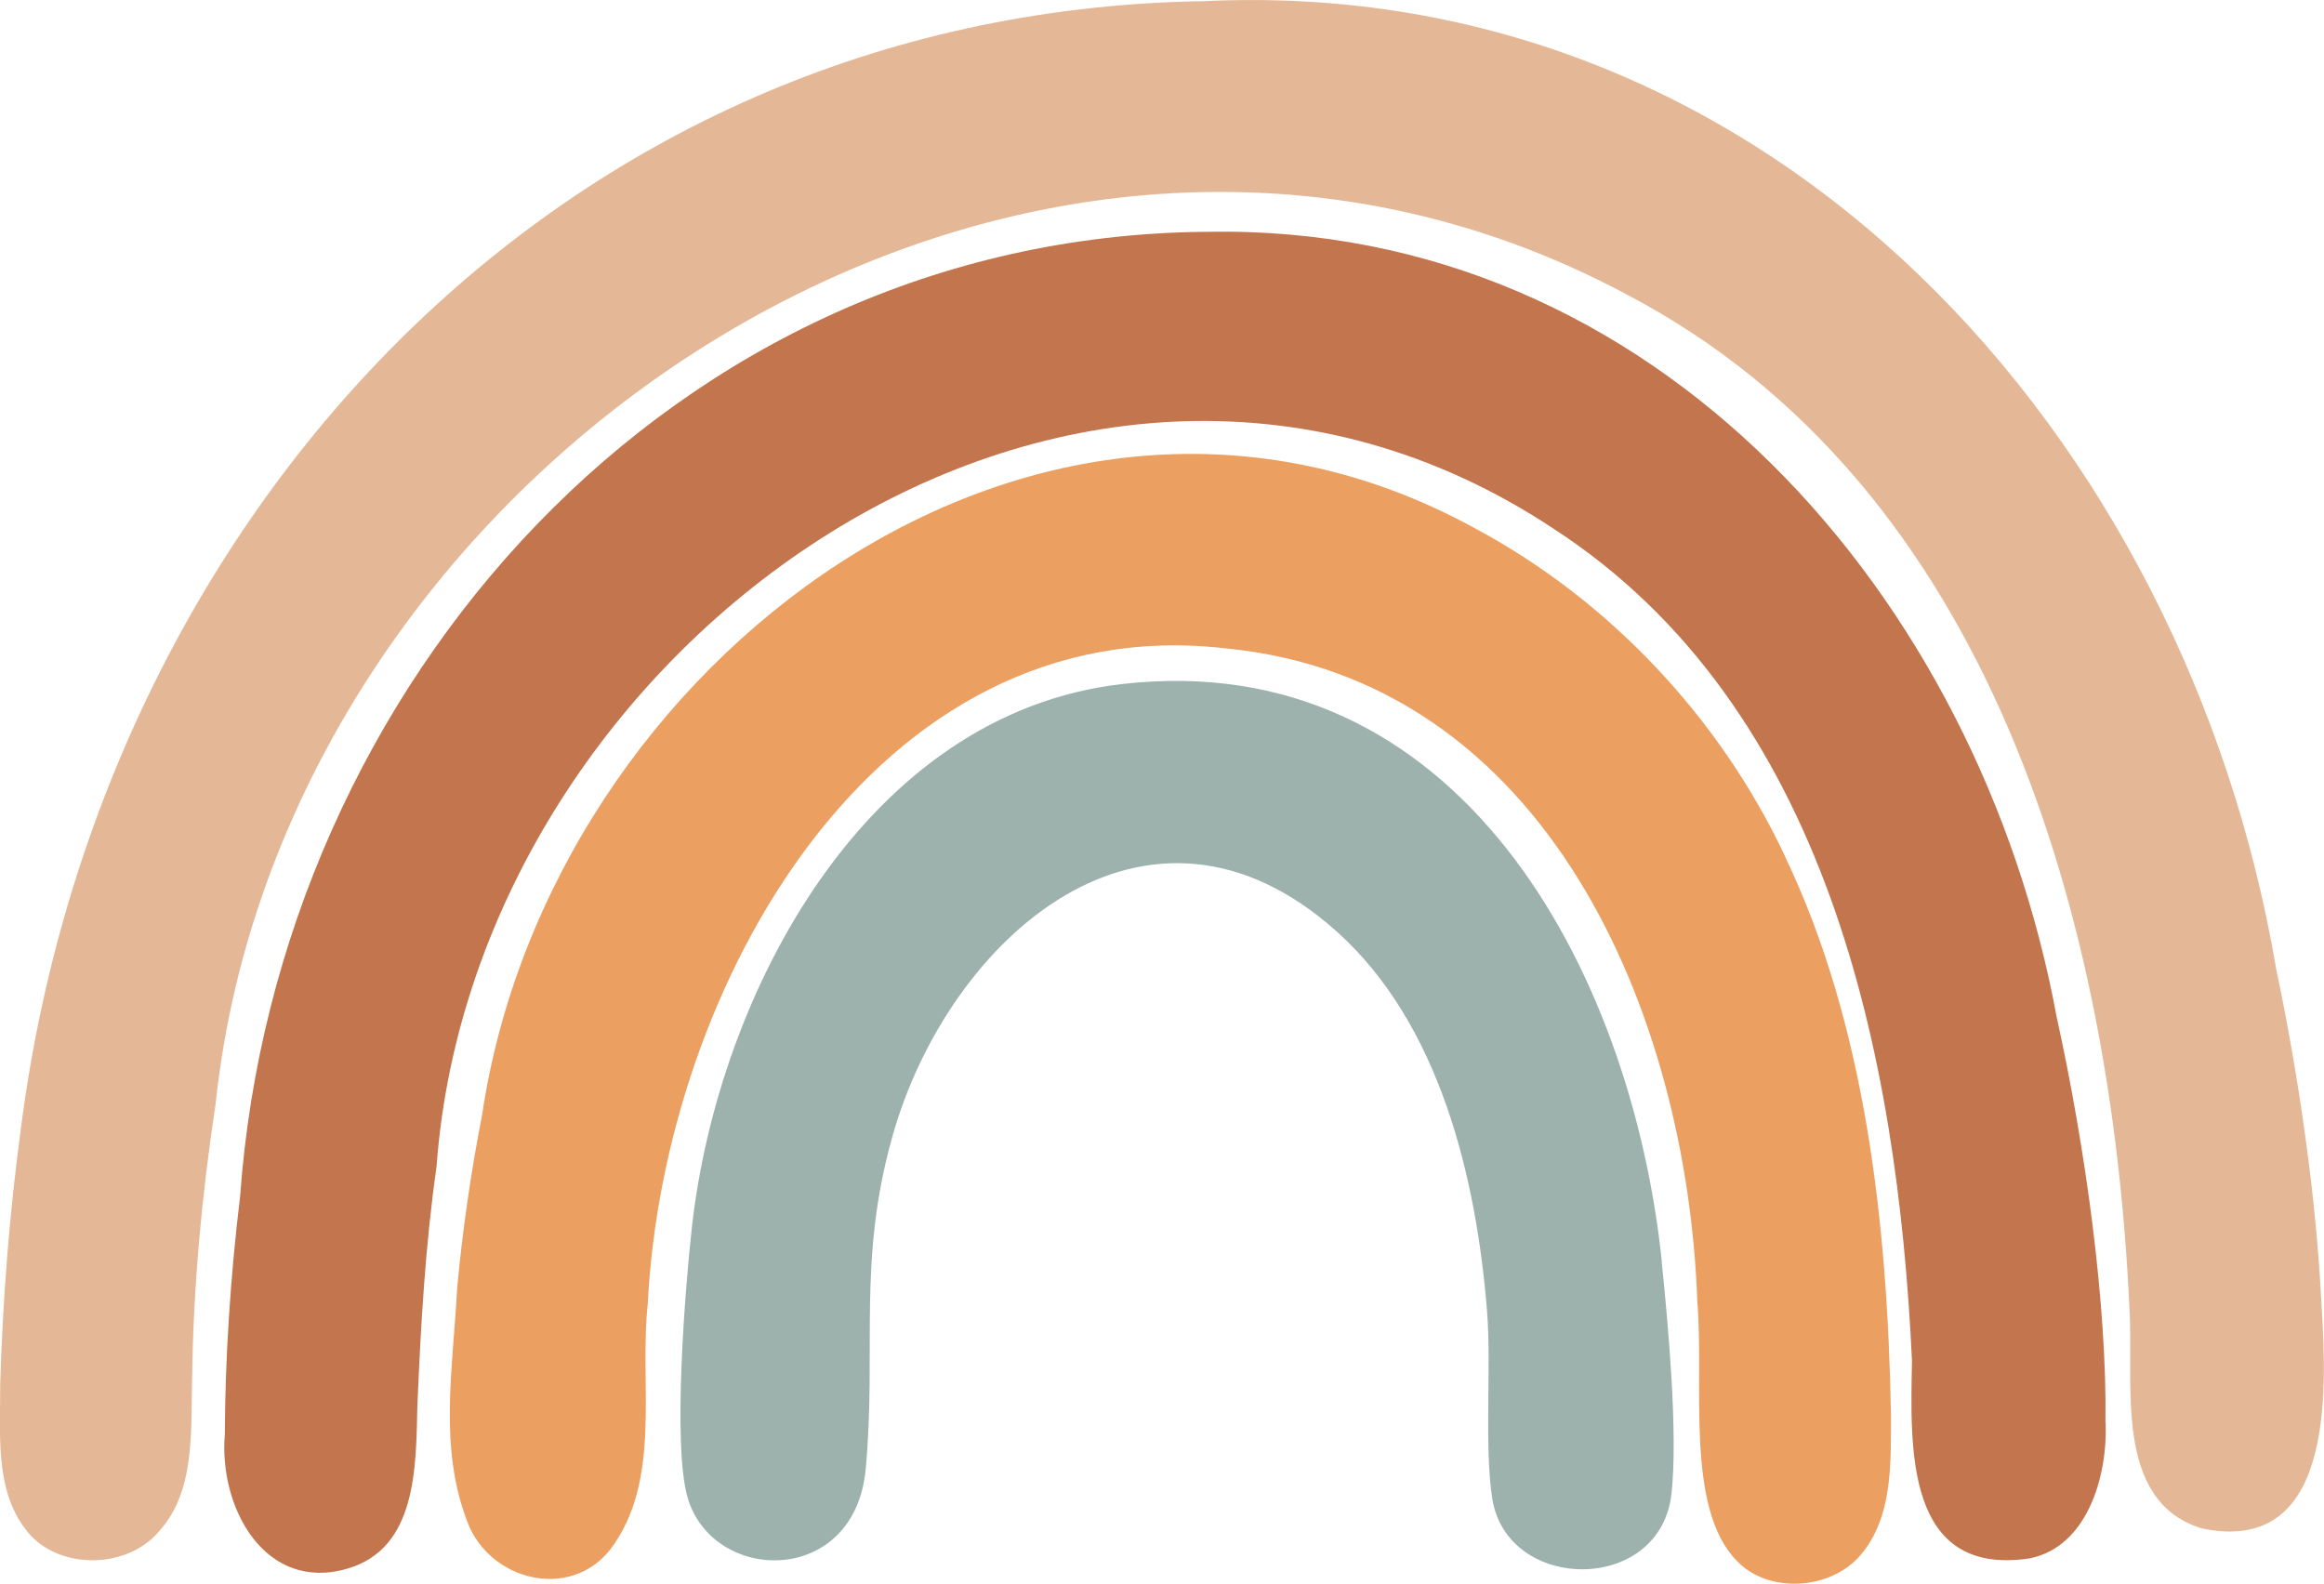
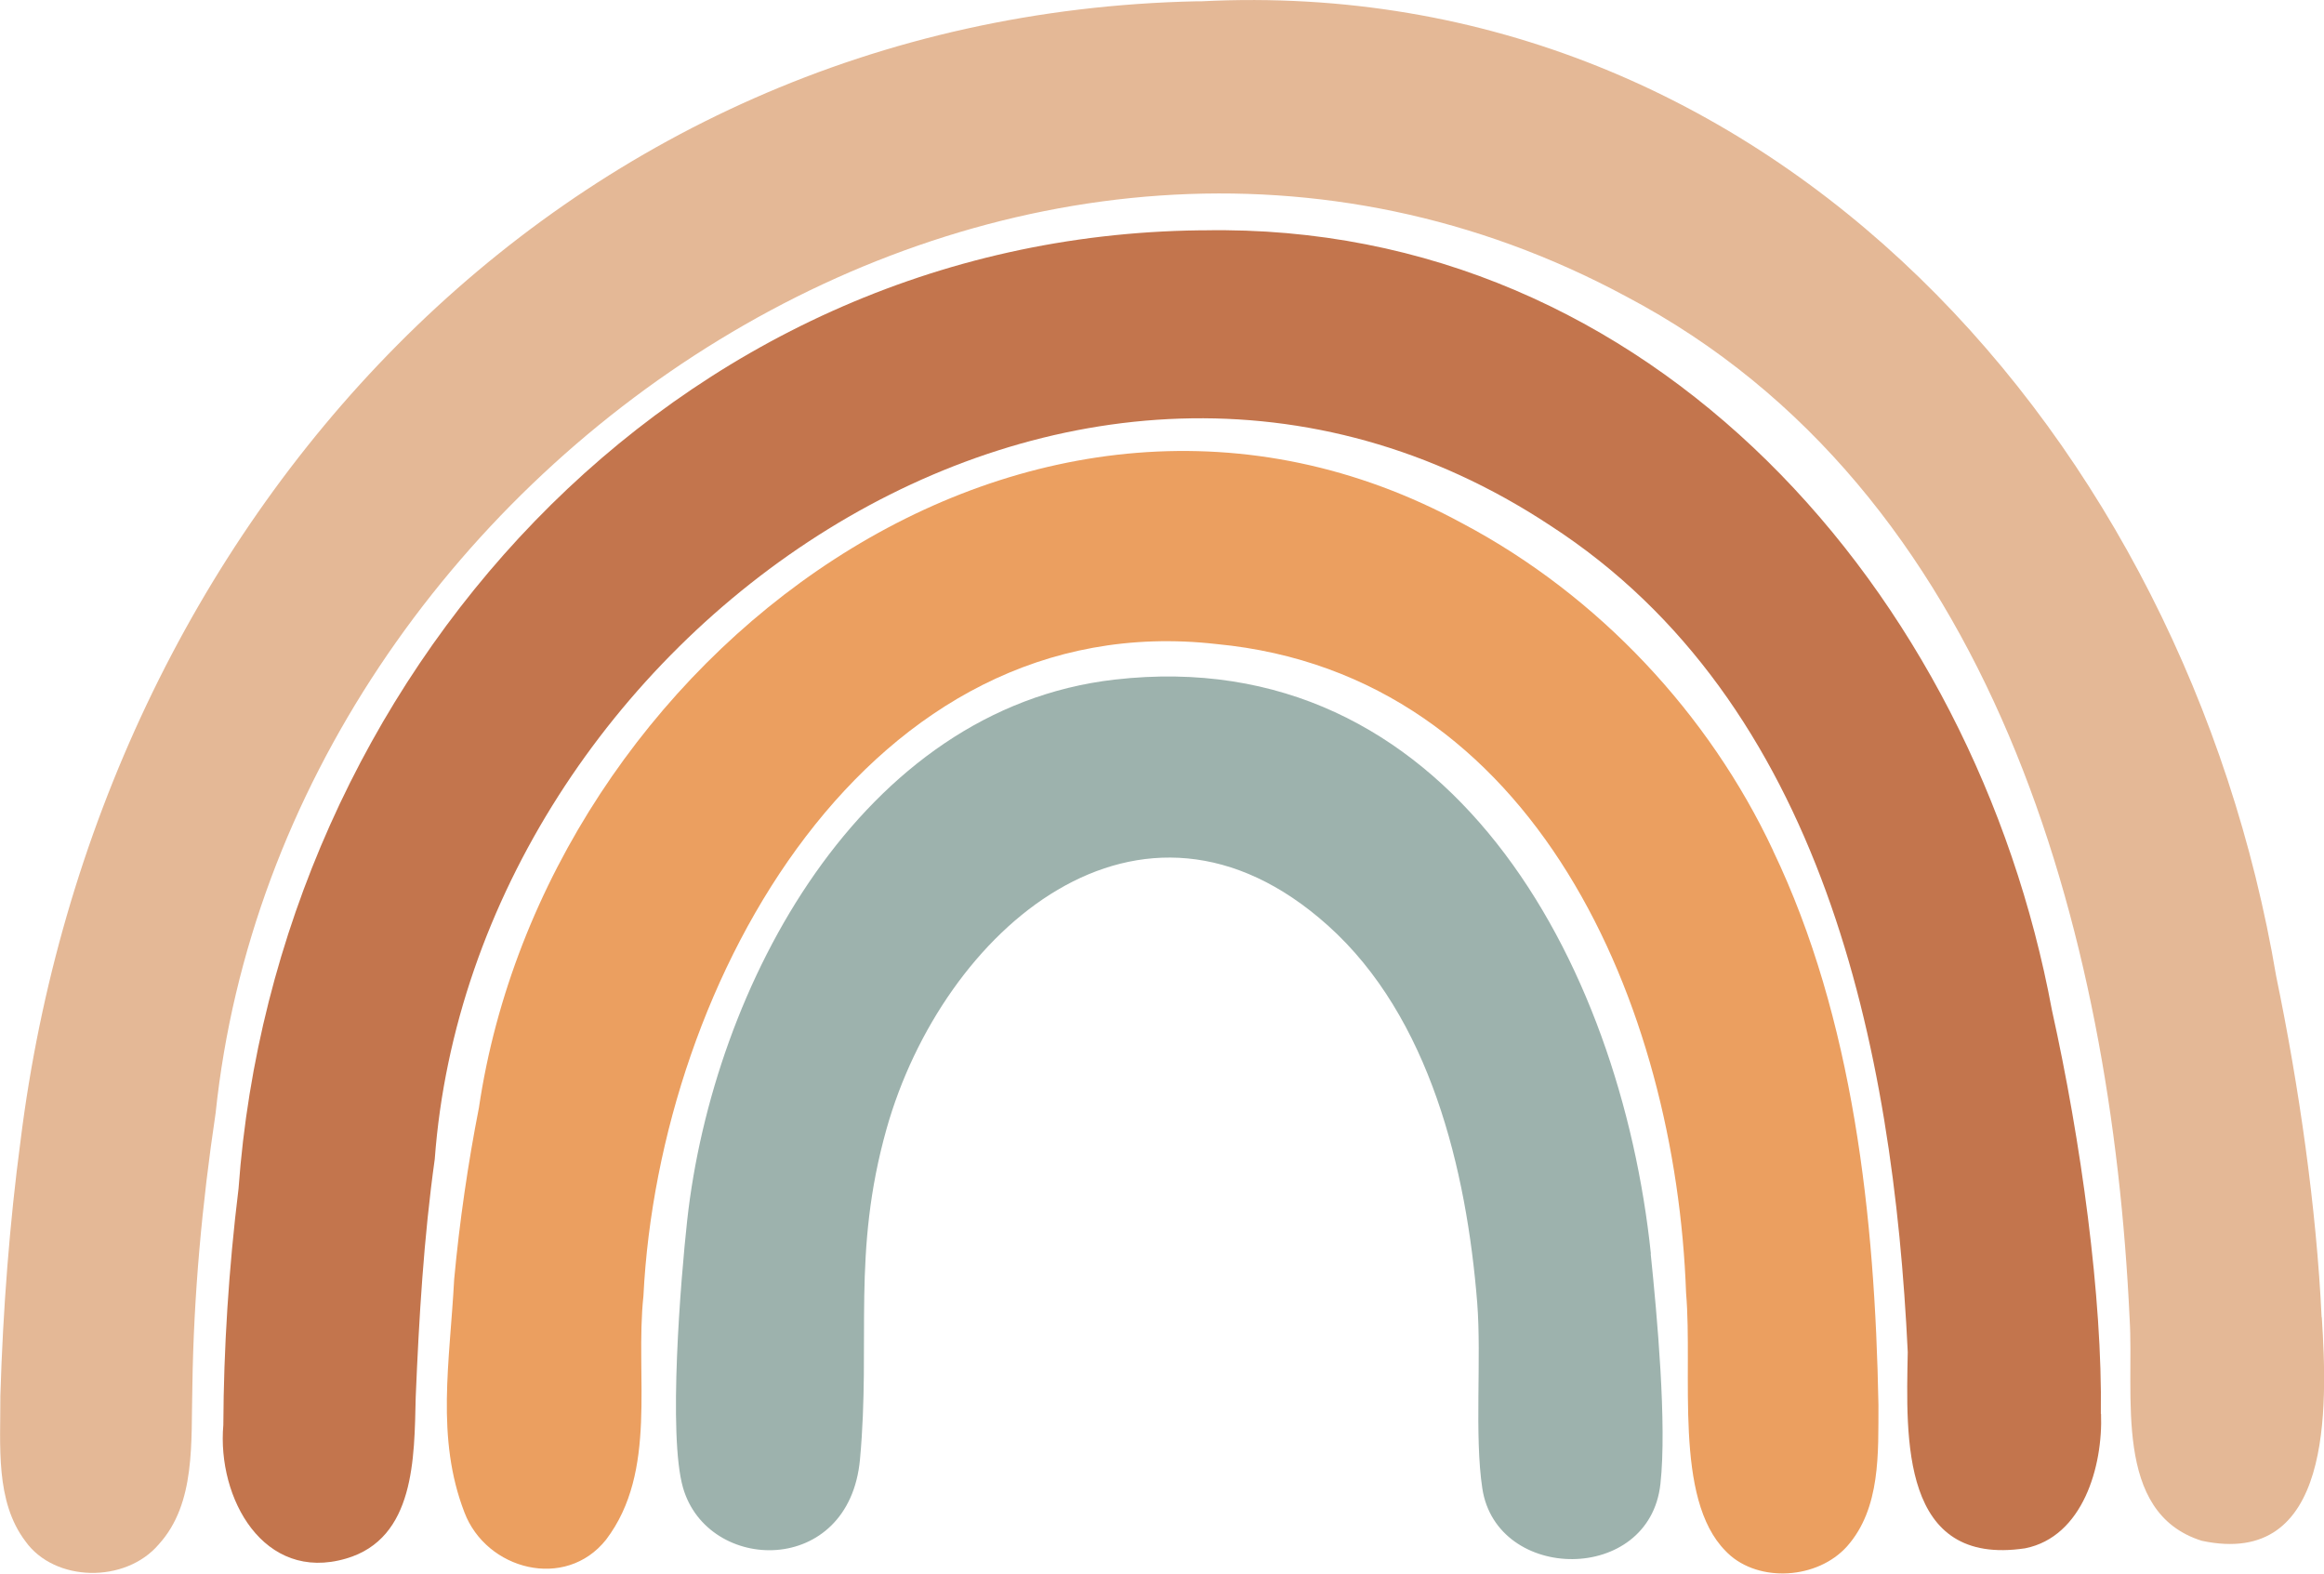
- <svg xmlns="http://www.w3.org/2000/svg" id="Layer_1" viewBox="0 0 126.01 85.87">
-   <path d="M125.88,70.84c-.28-5.85-1.22-12.4-2.47-18.34C118.53,23.76,96.13-1.48,65.15.07h-.25C30.22.8,5.28,28.15,1.11,61.37c-.59,4.36-.96,9.05-1.1,13.7.01,2.69-.29,5.67,1.36,7.83,1.58,2.2,5.41,2.28,7.23.16,2.02-2.2,1.74-5.48,1.82-8.49.07-4.91.53-9.83,1.27-14.71C15.36,25.03,55.37-1.58,88.17,15.95c19.9,10.4,26.33,34.21,27.29,54.97.26,4.09-.93,10.44,3.91,11.95,7.09,1.5,6.82-7.13,6.51-12.02Z" fill="#e4b896" />
-   <path d="M114.16,77.16c.09-6.38-1.07-14.88-2.65-22.04-4.2-22.75-21.7-43.01-46.04-42.55h-.23c-28.69.34-50.22,24.51-52.22,52.29-.53,4.4-.81,8.74-.83,12.9-.34,4,2.19,8.61,6.66,7.29,3.76-1.1,3.7-5.5,3.78-8.79.18-4.35.43-8.72,1.04-13.01,2.09-28.43,34.7-51.72,60.57-34.58,14.86,9.65,18.65,28.58,19.43,45.12-.09,4.73-.38,11.72,6.38,10.71,3.13-.63,4.23-4.46,4.12-7.34Z" fill="#c3754d" />
+ <svg xmlns="http://www.w3.org/2000/svg" id="Layer_1" viewBox="0 0 126.85 85.87">
+   <path d="M126.72,71.89c-.28-5.94-1.23-12.58-2.48-18.61C119.32,24.11,96.77-1.5,65.59.07h-.25C30.42.81,5.31,28.57,1.12,62.27c-.59,4.43-.96,9.19-1.1,13.9.01,2.73-.29,5.76,1.37,7.95,1.59,2.23,5.45,2.31,7.28.16,2.03-2.24,1.75-5.57,1.83-8.62.07-4.99.53-9.97,1.27-14.92C15.46,25.4,55.74-1.6,88.76,16.18c20.03,10.55,26.5,34.71,27.48,55.78.26,4.15-.94,10.6,3.94,12.13,7.13,1.52,6.87-7.23,6.55-12.2Z" fill="#e4b896" />
+   <path d="M114.67,77.18c.09-6.38-1.08-14.89-2.67-22.05-4.22-22.75-21.81-43.01-46.27-42.56h-.23c-28.83.34-50.47,24.52-52.48,52.3-.54,4.4-.81,8.74-.83,12.9-.35,4,2.2,8.61,6.7,7.29,3.77-1.1,3.72-5.5,3.8-8.79.18-4.35.44-8.72,1.04-13.01,2.1-28.43,34.87-51.73,60.87-34.59,14.93,9.65,18.74,28.59,19.53,45.12-.09,4.73-.38,11.73,6.41,10.71,3.14-.63,4.25-4.46,4.14-7.35Z" fill="#c3754d" />
  <path d="M96.78,46.42c-3.49-7.44-9.51-13.9-16.91-17.83-23.51-12.81-50.1,7.32-53.73,31.87-.59,3-1.06,6.22-1.35,9.36-.24,4.52-1.01,8.65.56,12.72,1.19,3.14,5.51,4.28,7.73,1.49,2.84-3.74,1.57-8.91,2.04-13.3.86-17.29,12.36-37.73,31.28-35.58,17.49,1.66,25.08,19.85,25.63,35.41.38,4.43-.69,11.22,2.16,14.09l.13.13c1.69,1.6,4.88,1.42,6.5-.39,1.84-2.08,1.7-5.1,1.71-7.73-.19-10.23-1.36-21.07-5.75-30.23Z" fill="#eb9f60" />
  <path d="M90.11,68.43c-1.66-15.91-11.05-33.43-29.27-31.34-13.87,1.59-21.92,16.74-23.33,29.5-.36,3.27-1.05,11.75-.23,14.6,1.35,4.7,9.07,4.88,9.66-1.54.6-6.53-.46-11.25,1.45-18.04,3.05-10.82,13.84-20.28,24.09-11.1,5.58,5,7.57,13.33,8.15,20.59.24,3.05-.16,7.25.28,10.14.79,5.13,9.12,5.22,9.72-.25.36-3.25-.18-9.17-.53-12.56Z" fill="#9db2ad" />
</svg>
